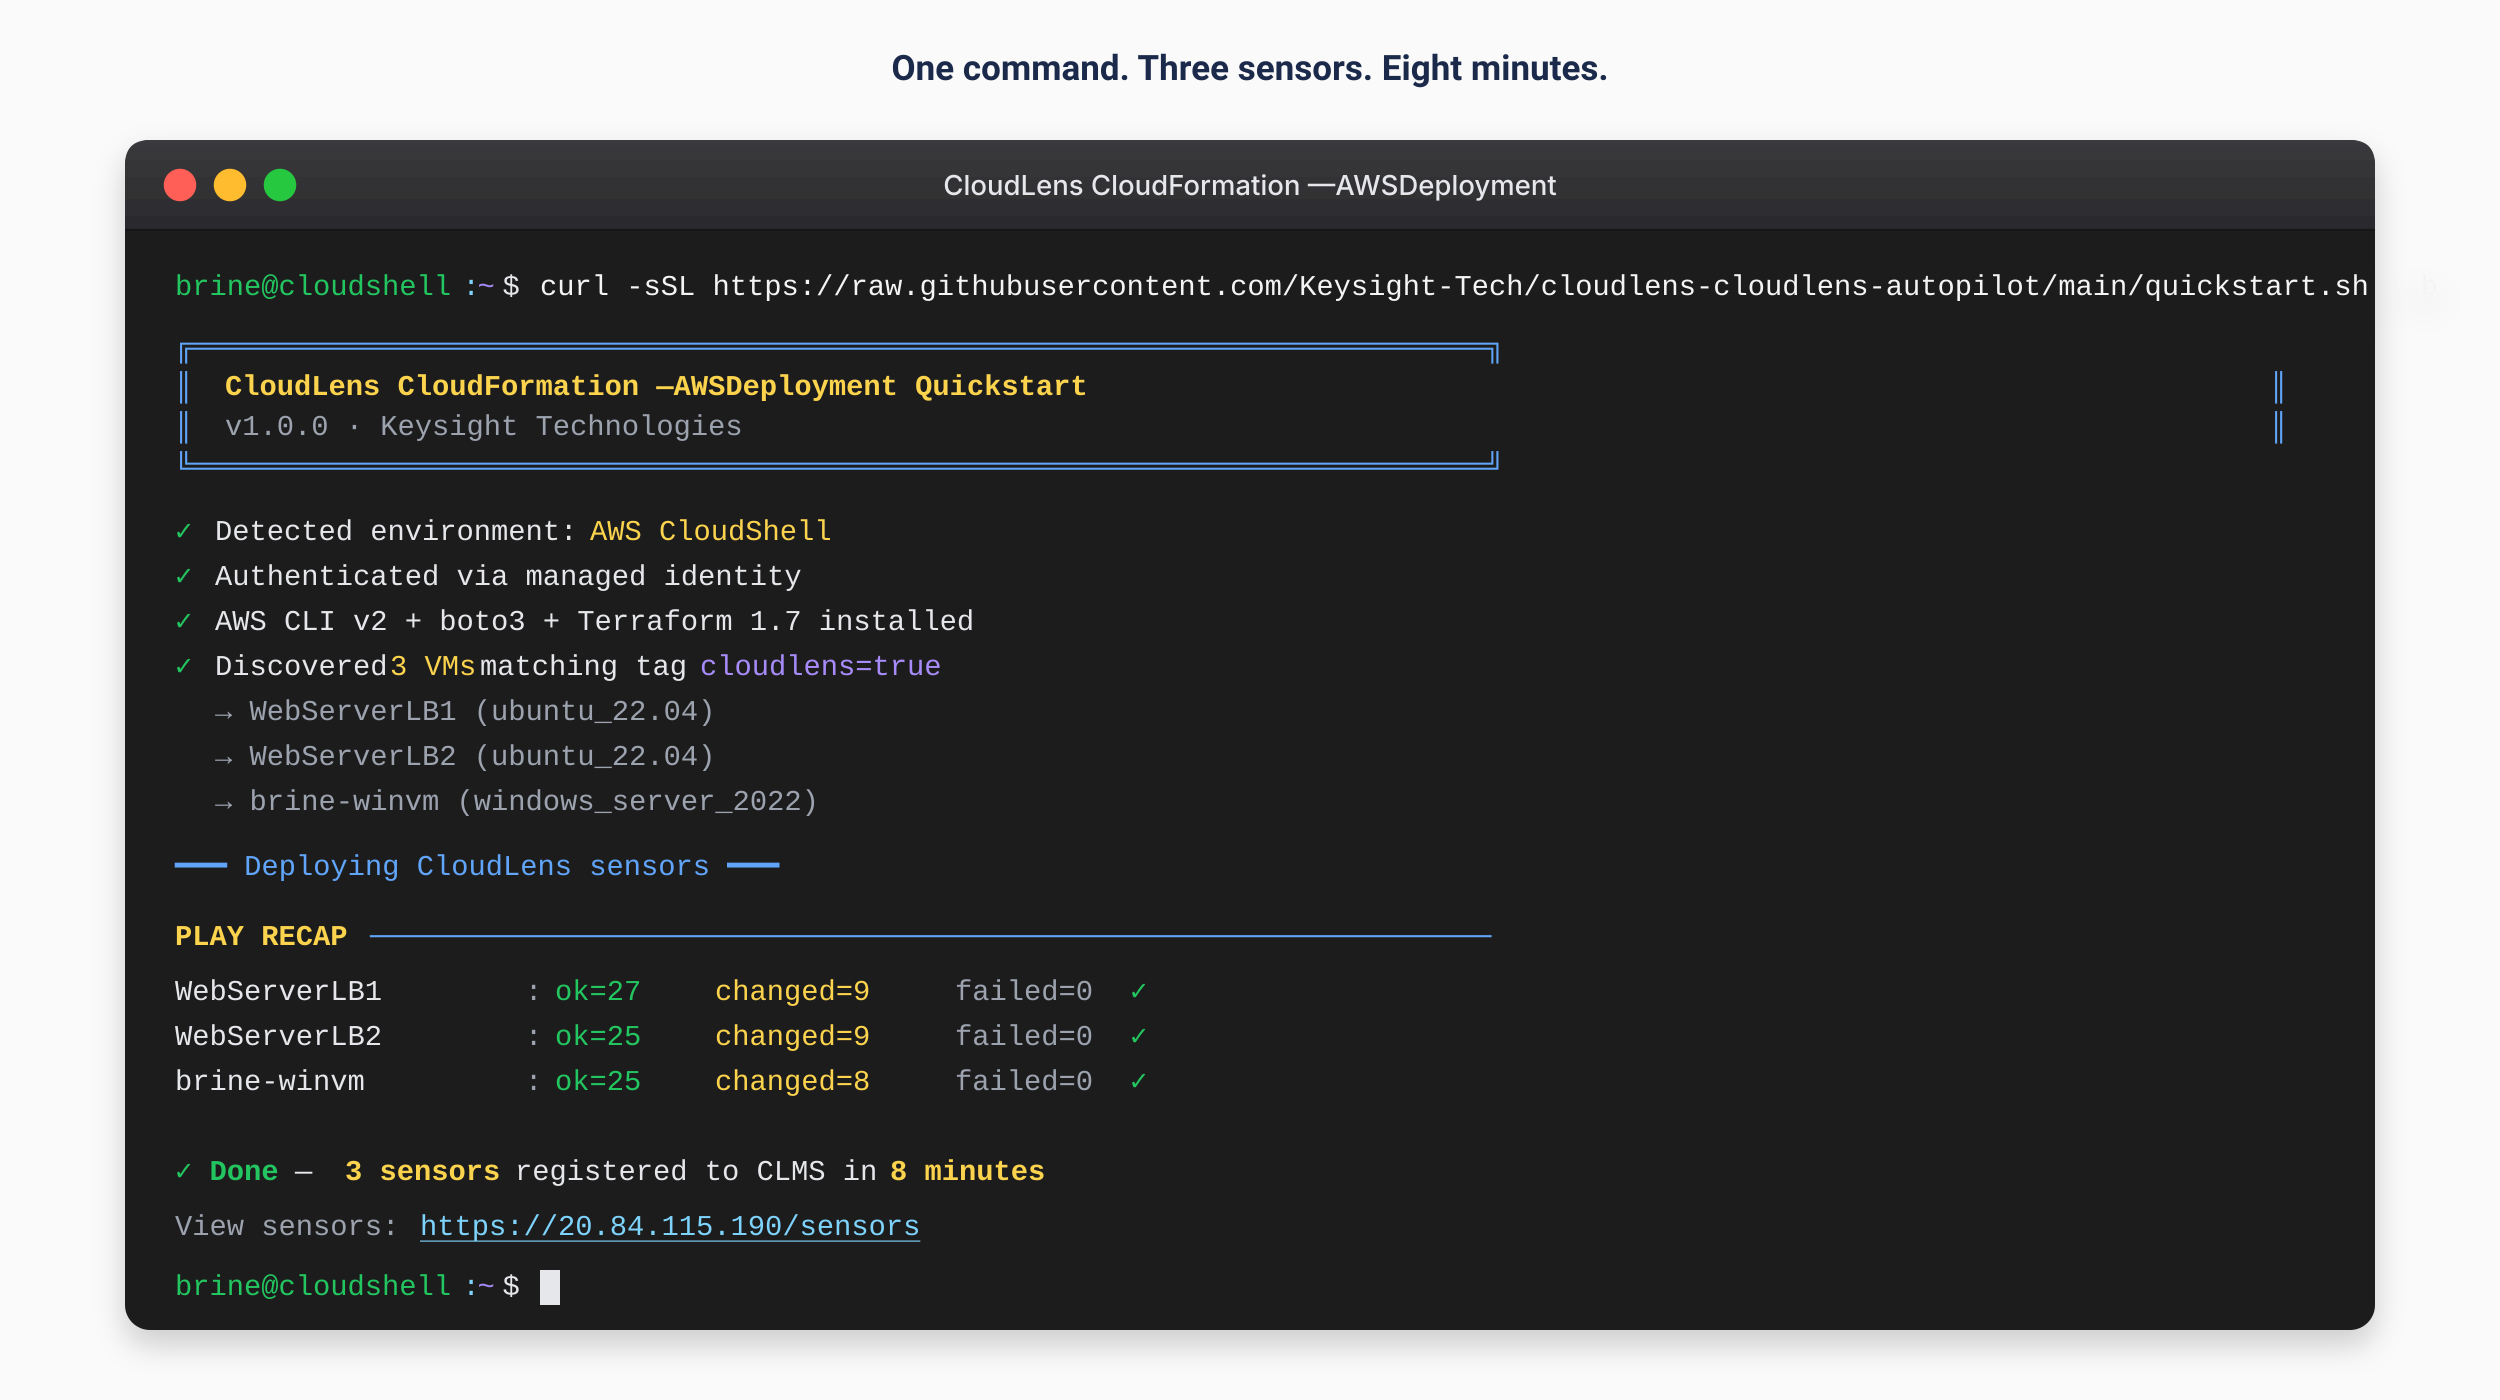
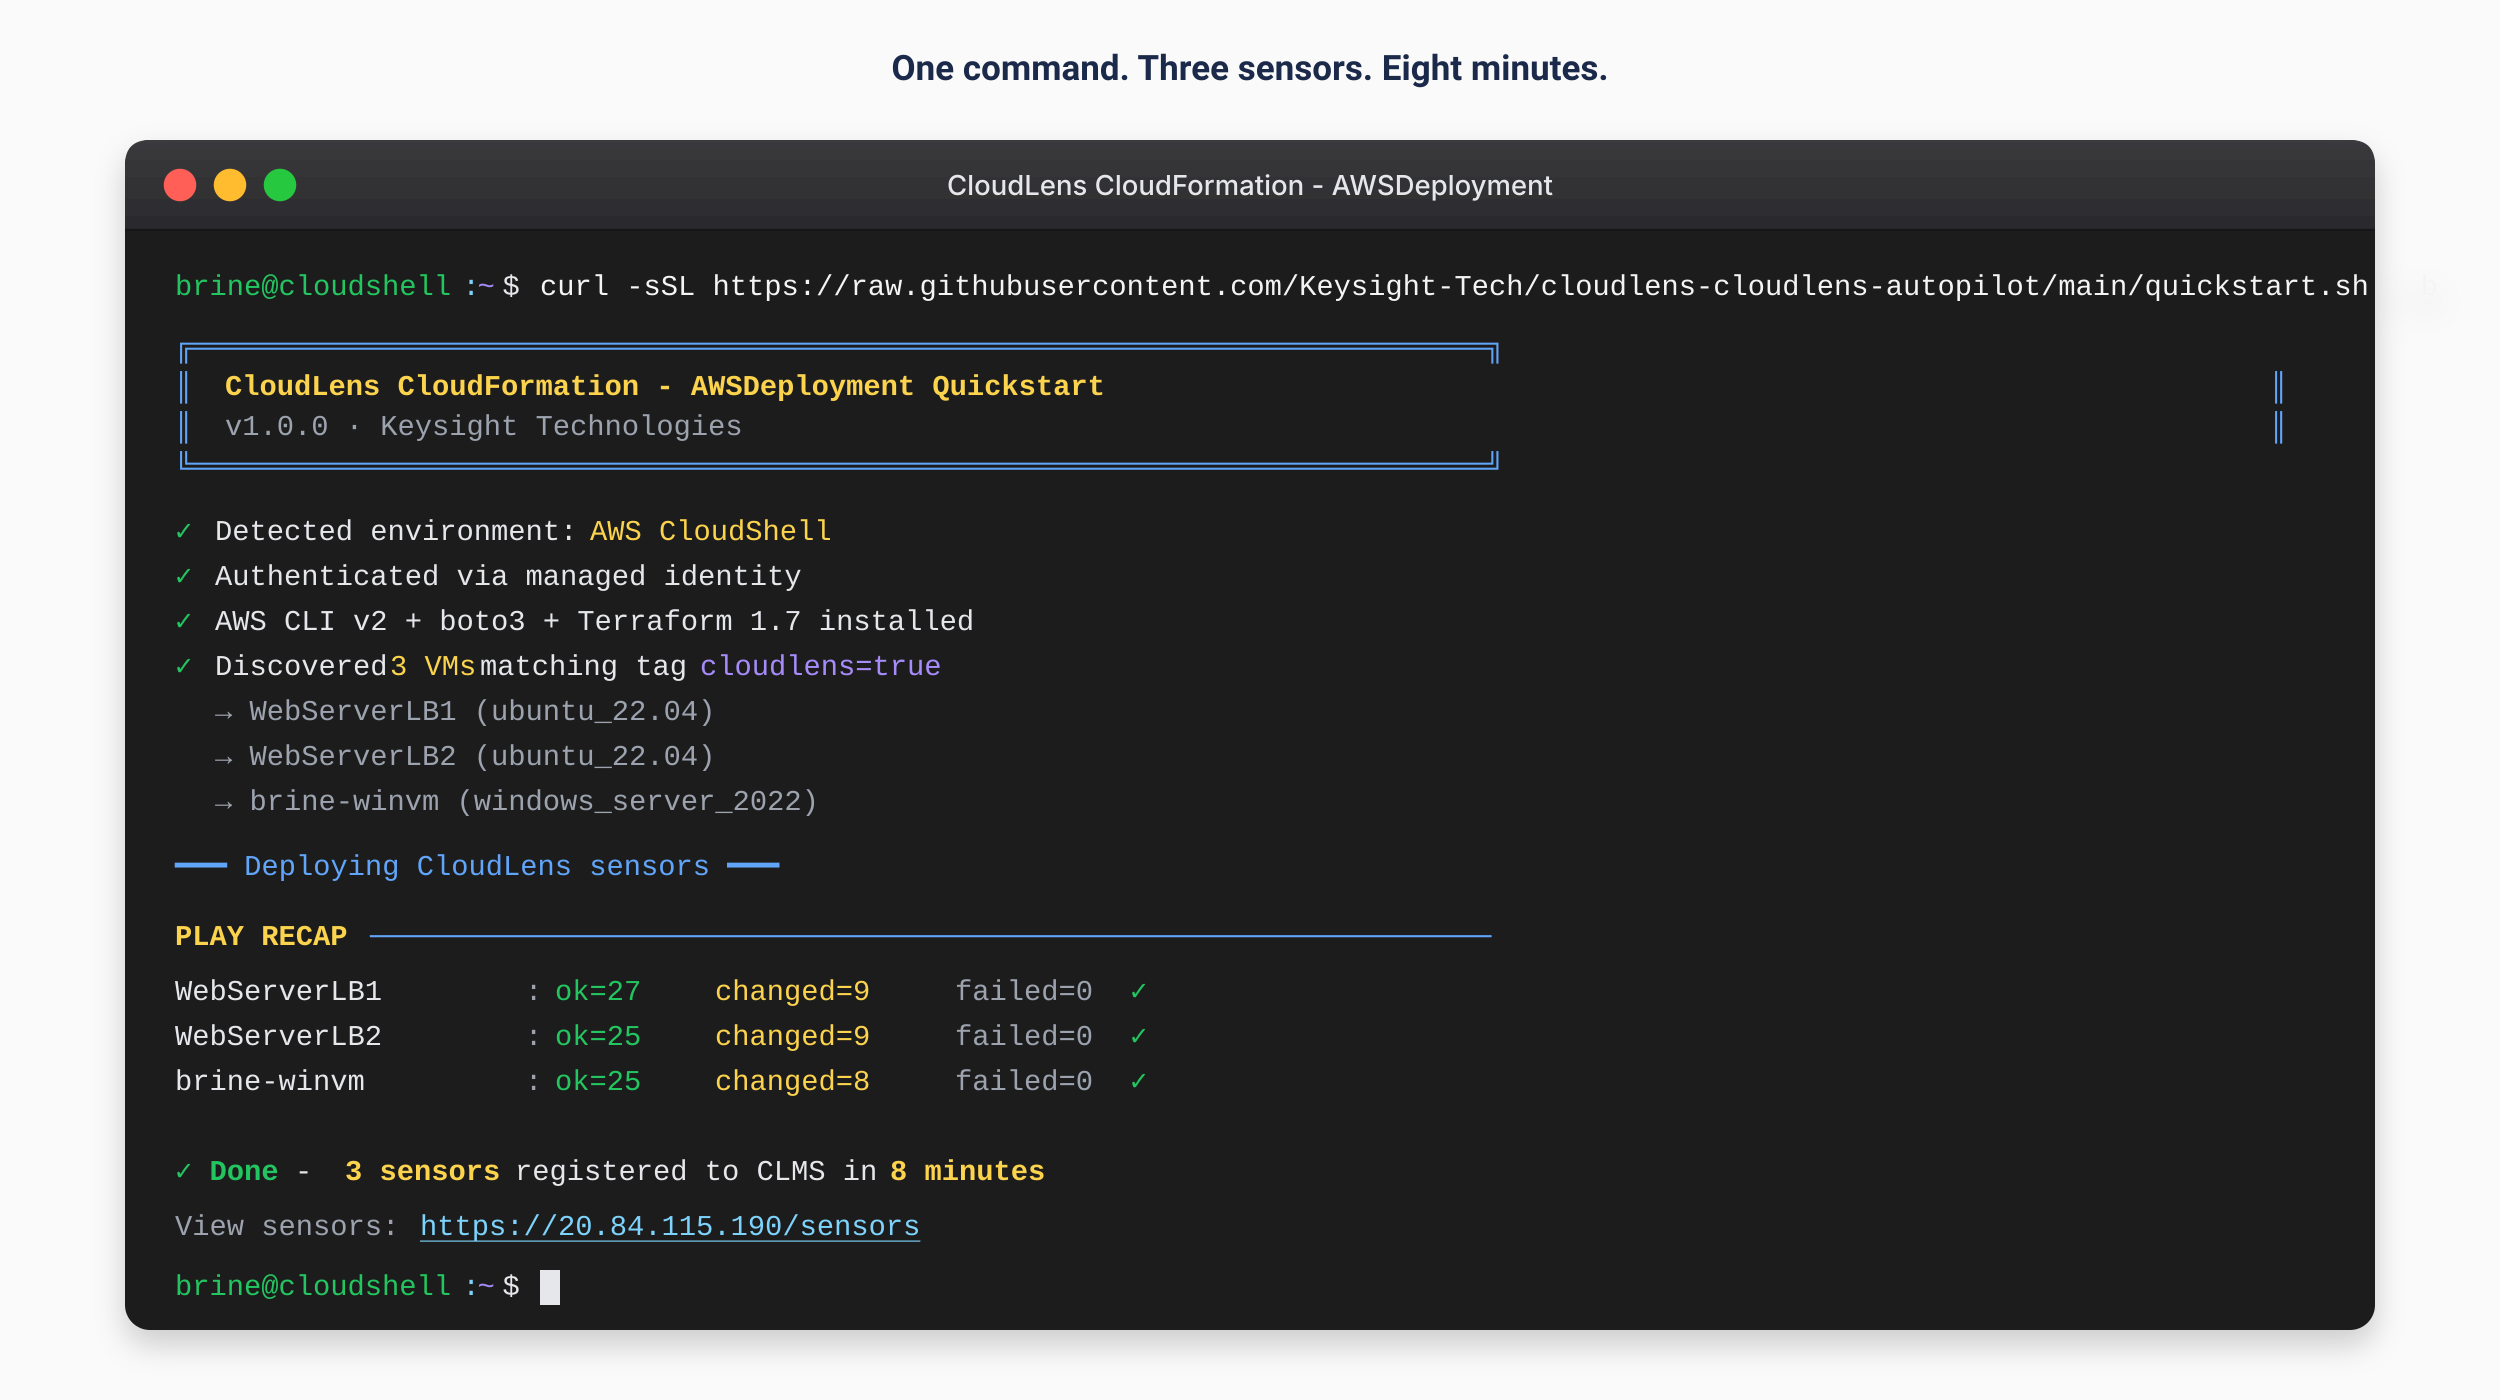
<svg xmlns="http://www.w3.org/2000/svg" viewBox="0 0 1000 560" font-family="system-ui, -apple-system, 'Segoe UI', Roboto, sans-serif" role="img" aria-labelledby="dd-title dd-desc">
  <defs>
    <style>
      .term-glow { transition: filter 0.3s ease; }
      .term-glow:hover { filter: drop-shadow(0 8px 24px rgba(0,120,212,0.25)); }
      .light-red:hover { fill: #FF7770; }
      .light-yellow:hover { fill: #FFD566; }
      .light-green:hover { fill: #5BE068; }
    </style>
    <filter id="terminal-shadow" x="-5%" y="-5%" width="110%" height="115%">
      <feDropShadow stdDeviation="6" dx="0" dy="6" flood-opacity="0.18" />
    </filter>
    <linearGradient id="titlebar-grad" x1="0" y1="0" x2="0" y2="1">
      <stop offset="0%" stop-color="#3A3A3D" />
      <stop offset="100%" stop-color="#2A2A2D" />
    </linearGradient>
    <clipPath id="curl-clip">
      <rect x="166" y="50" width="760" height="20">
        <animate attributeName="width" values="0;760;760;760;0" keyTimes="0;0.10;0.95;0.97;1" dur="30s" repeatCount="indefinite" />
      </rect>
    </clipPath>
  </defs>
  <rect width="1000" height="560" fill="#FAFAFA" />
  <text x="500" y="32" text-anchor="middle" font-size="14" font-weight="600" fill="#1B2A4A">One command. Three sensors. Eight minutes.</text>
  <g class="term-glow" filter="url(#terminal-shadow)" transform="translate(50,56)">
    <rect width="900" height="476" rx="10" fill="#1E1E1E" />
    <path d="M0 10 Q0 0 10 0 H890 Q900 0 900 10 V36 H0 Z" fill="url(#titlebar-grad)" />
    <line x1="0" y1="36" x2="900" y2="36" stroke="#000000" opacity="0.4" />
    <circle class="light-red" cx="22" cy="18" r="6.5" fill="#FF5F57" />
    <circle class="light-yellow" cx="42" cy="18" r="6.5" fill="#FEBC2E" />
    <circle class="light-green" cx="62" cy="18" r="6.5" fill="#28C840" />
-     <text x="450" y="22" text-anchor="middle" font-size="11" font-weight="500" fill="#E5E7EB" font-family="system-ui, -apple-system, 'Segoe UI', sans-serif">CloudLens CloudFormation —AWSDeployment</text>
+     <text x="450" y="22" text-anchor="middle" font-size="11" font-weight="500" fill="#E5E7EB" font-family="system-ui, -apple-system, 'Segoe UI', sans-serif">CloudLens CloudFormation - AWSDeployment</text>
    <g font-family="SF Mono, Menlo, Consolas, 'Liberation Mono', monospace" font-size="11.5">
      <text x="20" y="62" fill="#22C55E">brine@cloudshell</text>
      <text x="135" y="62" fill="#7DD3FC">:</text>
      <text x="141" y="62" fill="#A78BFA">~</text>
      <text x="151" y="62" fill="#E5E7EB">$ </text>
      <g clip-path="url(#curl-clip)">
        <text x="166" y="62" fill="#F4F4F5">curl -sSL https://raw.githubusercontent.com/Keysight-Tech/cloudlens-cloudlens-autopilot/main/quickstart.sh | bash</text>
      </g>
      <g opacity="1">
        <animate attributeName="opacity" values="0;0;1;1;0" keyTimes="0;0.11;0.13;0.95;1" dur="30s" repeatCount="indefinite" />
        <g fill="#60A5FA">
          <text x="20" y="86">╔═══════════════════════════════════════════════════════════════════════════╗</text>
          <text x="20" y="102">║</text>
          <text x="20" y="118">║</text>
          <text x="20" y="134">╚═══════════════════════════════════════════════════════════════════════════╝</text>
        </g>
-         <text x="40" y="102" fill="#FCD34D" font-weight="600">CloudLens CloudFormation —AWSDeployment Quickstart</text>
+         <text x="40" y="102" fill="#FCD34D" font-weight="600">CloudLens CloudFormation - AWSDeployment Quickstart</text>
        <text x="40" y="118" fill="#9CA3AF">v1.0.0  ·  Keysight Technologies</text>
        <text x="858" y="102" fill="#60A5FA">║</text>
        <text x="858" y="118" fill="#60A5FA">║</text>
      </g>
      <g opacity="1">
        <animate attributeName="opacity" values="0;0;1;1;0" keyTimes="0;0.133;0.15;0.95;1" dur="30s" repeatCount="indefinite" />
        <text x="20" y="160" fill="#22C55E">✓</text>
        <text x="36" y="160" fill="#E5E7EB">Detected environment: </text>
        <text x="186" y="160" fill="#FCD34D">AWS CloudShell</text>
      </g>
      <g opacity="1">
        <animate attributeName="opacity" values="0;0;1;1;0" keyTimes="0;0.15;0.167;0.95;1" dur="30s" repeatCount="indefinite" />
        <text x="20" y="178" fill="#22C55E">✓</text>
        <text x="36" y="178" fill="#E5E7EB">Authenticated via managed identity</text>
      </g>
      <g opacity="1">
        <animate attributeName="opacity" values="0;0;1;1;0" keyTimes="0;0.167;0.183;0.95;1" dur="30s" repeatCount="indefinite" />
        <text x="20" y="196" fill="#22C55E">✓</text>
        <text x="36" y="196" fill="#E5E7EB">AWS CLI v2 + boto3 + Terraform 1.7 installed</text>
      </g>
      <g opacity="1">
        <animate attributeName="opacity" values="0;0;1;1;0" keyTimes="0;0.183;0.20;0.95;1" dur="30s" repeatCount="indefinite" />
        <text x="20" y="214" fill="#22C55E">✓</text>
        <text x="36" y="214" fill="#E5E7EB">Discovered </text>
        <text x="106" y="214" fill="#FCD34D">3 VMs</text>
        <text x="142" y="214" fill="#E5E7EB"> matching tag </text>
        <text x="230" y="214" fill="#A78BFA">cloudlens=true</text>
      </g>
      <g opacity="1">
        <animate attributeName="opacity" values="0;0;1;1;0" keyTimes="0;0.20;0.217;0.95;1" dur="30s" repeatCount="indefinite" />
        <text x="36" y="232" fill="#9CA3AF">  → WebServerLB1   (ubuntu_22.04)</text>
      </g>
      <g opacity="1">
        <animate attributeName="opacity" values="0;0;1;1;0" keyTimes="0;0.21;0.227;0.95;1" dur="30s" repeatCount="indefinite" />
        <text x="36" y="250" fill="#9CA3AF">  → WebServerLB2   (ubuntu_22.04)</text>
      </g>
      <g opacity="1">
        <animate attributeName="opacity" values="0;0;1;1;0" keyTimes="0;0.22;0.237;0.95;1" dur="30s" repeatCount="indefinite" />
        <text x="36" y="268" fill="#9CA3AF">  → brine-winvm    (windows_server_2022)</text>
      </g>
      <g opacity="1">
        <animate attributeName="opacity" values="0;0;1;1;0" keyTimes="0;0.233;0.25;0.95;1" dur="30s" repeatCount="indefinite" />
        <text x="20" y="294" fill="#60A5FA">━━━ Deploying CloudLens sensors ━━━</text>
      </g>
      <g opacity="1">
        <animate attributeName="opacity" values="0;0;1;1;0" keyTimes="0;0.25;0.267;0.95;1" dur="30s" repeatCount="indefinite" />
        <text x="20" y="322" fill="#FCD34D" font-weight="600">PLAY RECAP </text>
        <text x="98" y="322" fill="#60A5FA">─────────────────────────────────────────────────────────────────</text>
      </g>
      <g opacity="1">
        <animate attributeName="opacity" values="0;0;1;1;0" keyTimes="0;0.267;0.283;0.95;1" dur="30s" repeatCount="indefinite" />
        <text x="20" y="344" fill="#E5E7EB">WebServerLB1</text>
        <text x="160" y="344" fill="#9CA3AF">: </text>
        <text x="172" y="344" fill="#22C55E">ok=27</text>
        <text x="216" y="344" fill="#9CA3AF">   </text>
        <text x="236" y="344" fill="#FCD34D">changed=9</text>
        <text x="312" y="344" fill="#9CA3AF">   </text>
        <text x="332" y="344" fill="#9CA3AF">failed=0</text>
        <text x="402" y="344" fill="#22C55E" font-weight="600">  ✓</text>
      </g>
      <g opacity="1">
        <animate attributeName="opacity" values="0;0;1;1;0" keyTimes="0;0.283;0.30;0.95;1" dur="30s" repeatCount="indefinite" />
        <text x="20" y="362" fill="#E5E7EB">WebServerLB2</text>
        <text x="160" y="362" fill="#9CA3AF">: </text>
        <text x="172" y="362" fill="#22C55E">ok=25</text>
        <text x="236" y="362" fill="#FCD34D">changed=9</text>
        <text x="332" y="362" fill="#9CA3AF">failed=0</text>
        <text x="402" y="362" fill="#22C55E" font-weight="600">  ✓</text>
      </g>
      <g opacity="1">
        <animate attributeName="opacity" values="0;0;1;1;0" keyTimes="0;0.30;0.317;0.95;1" dur="30s" repeatCount="indefinite" />
        <text x="20" y="380" fill="#E5E7EB">brine-winvm</text>
        <text x="160" y="380" fill="#9CA3AF">: </text>
        <text x="172" y="380" fill="#22C55E">ok=25</text>
        <text x="236" y="380" fill="#FCD34D">changed=8</text>
        <text x="332" y="380" fill="#9CA3AF">failed=0</text>
        <text x="402" y="380" fill="#22C55E" font-weight="600">  ✓</text>
      </g>
      <g opacity="1">
        <animate attributeName="opacity" values="0;0;1;1;0" keyTimes="0;0.333;0.35;0.95;1" dur="30s" repeatCount="indefinite" />
        <text x="20" y="416" fill="#22C55E" font-weight="600">✓ Done</text>
-         <text x="68" y="416" fill="#E5E7EB"> — </text>
+         <text x="68" y="416" fill="#E5E7EB"> - </text>
        <text x="88" y="416" fill="#FCD34D" font-weight="600">3 sensors</text>
        <text x="156" y="416" fill="#E5E7EB"> registered to CLMS in </text>
        <text x="306" y="416" fill="#FCD34D" font-weight="600">8 minutes</text>
      </g>
      <g opacity="1">
        <animate attributeName="opacity" values="0;0;1;1;0" keyTimes="0;0.35;0.367;0.95;1" dur="30s" repeatCount="indefinite" />
        <text x="20" y="438" fill="#9CA3AF">View sensors:  </text>
        <text x="118" y="438" fill="#7DD3FC" text-decoration="underline">https://20.84.115.190/sensors</text>
      </g>
      <g opacity="1">
        <animate attributeName="opacity" values="0;0;1;1;0" keyTimes="0;0.367;0.383;0.95;1" dur="30s" repeatCount="indefinite" />
        <text x="20" y="462" fill="#22C55E">brine@cloudshell</text>
        <text x="135" y="462" fill="#7DD3FC">:</text>
        <text x="141" y="462" fill="#A78BFA">~</text>
        <text x="151" y="462" fill="#E5E7EB">$ </text>
        <rect x="166" y="452" width="8" height="14" fill="#E5E7EB">
          <animate attributeName="opacity" values="1;0;1" dur="1s" repeatCount="indefinite" />
        </rect>
      </g>
    </g>
  </g>
</svg>
